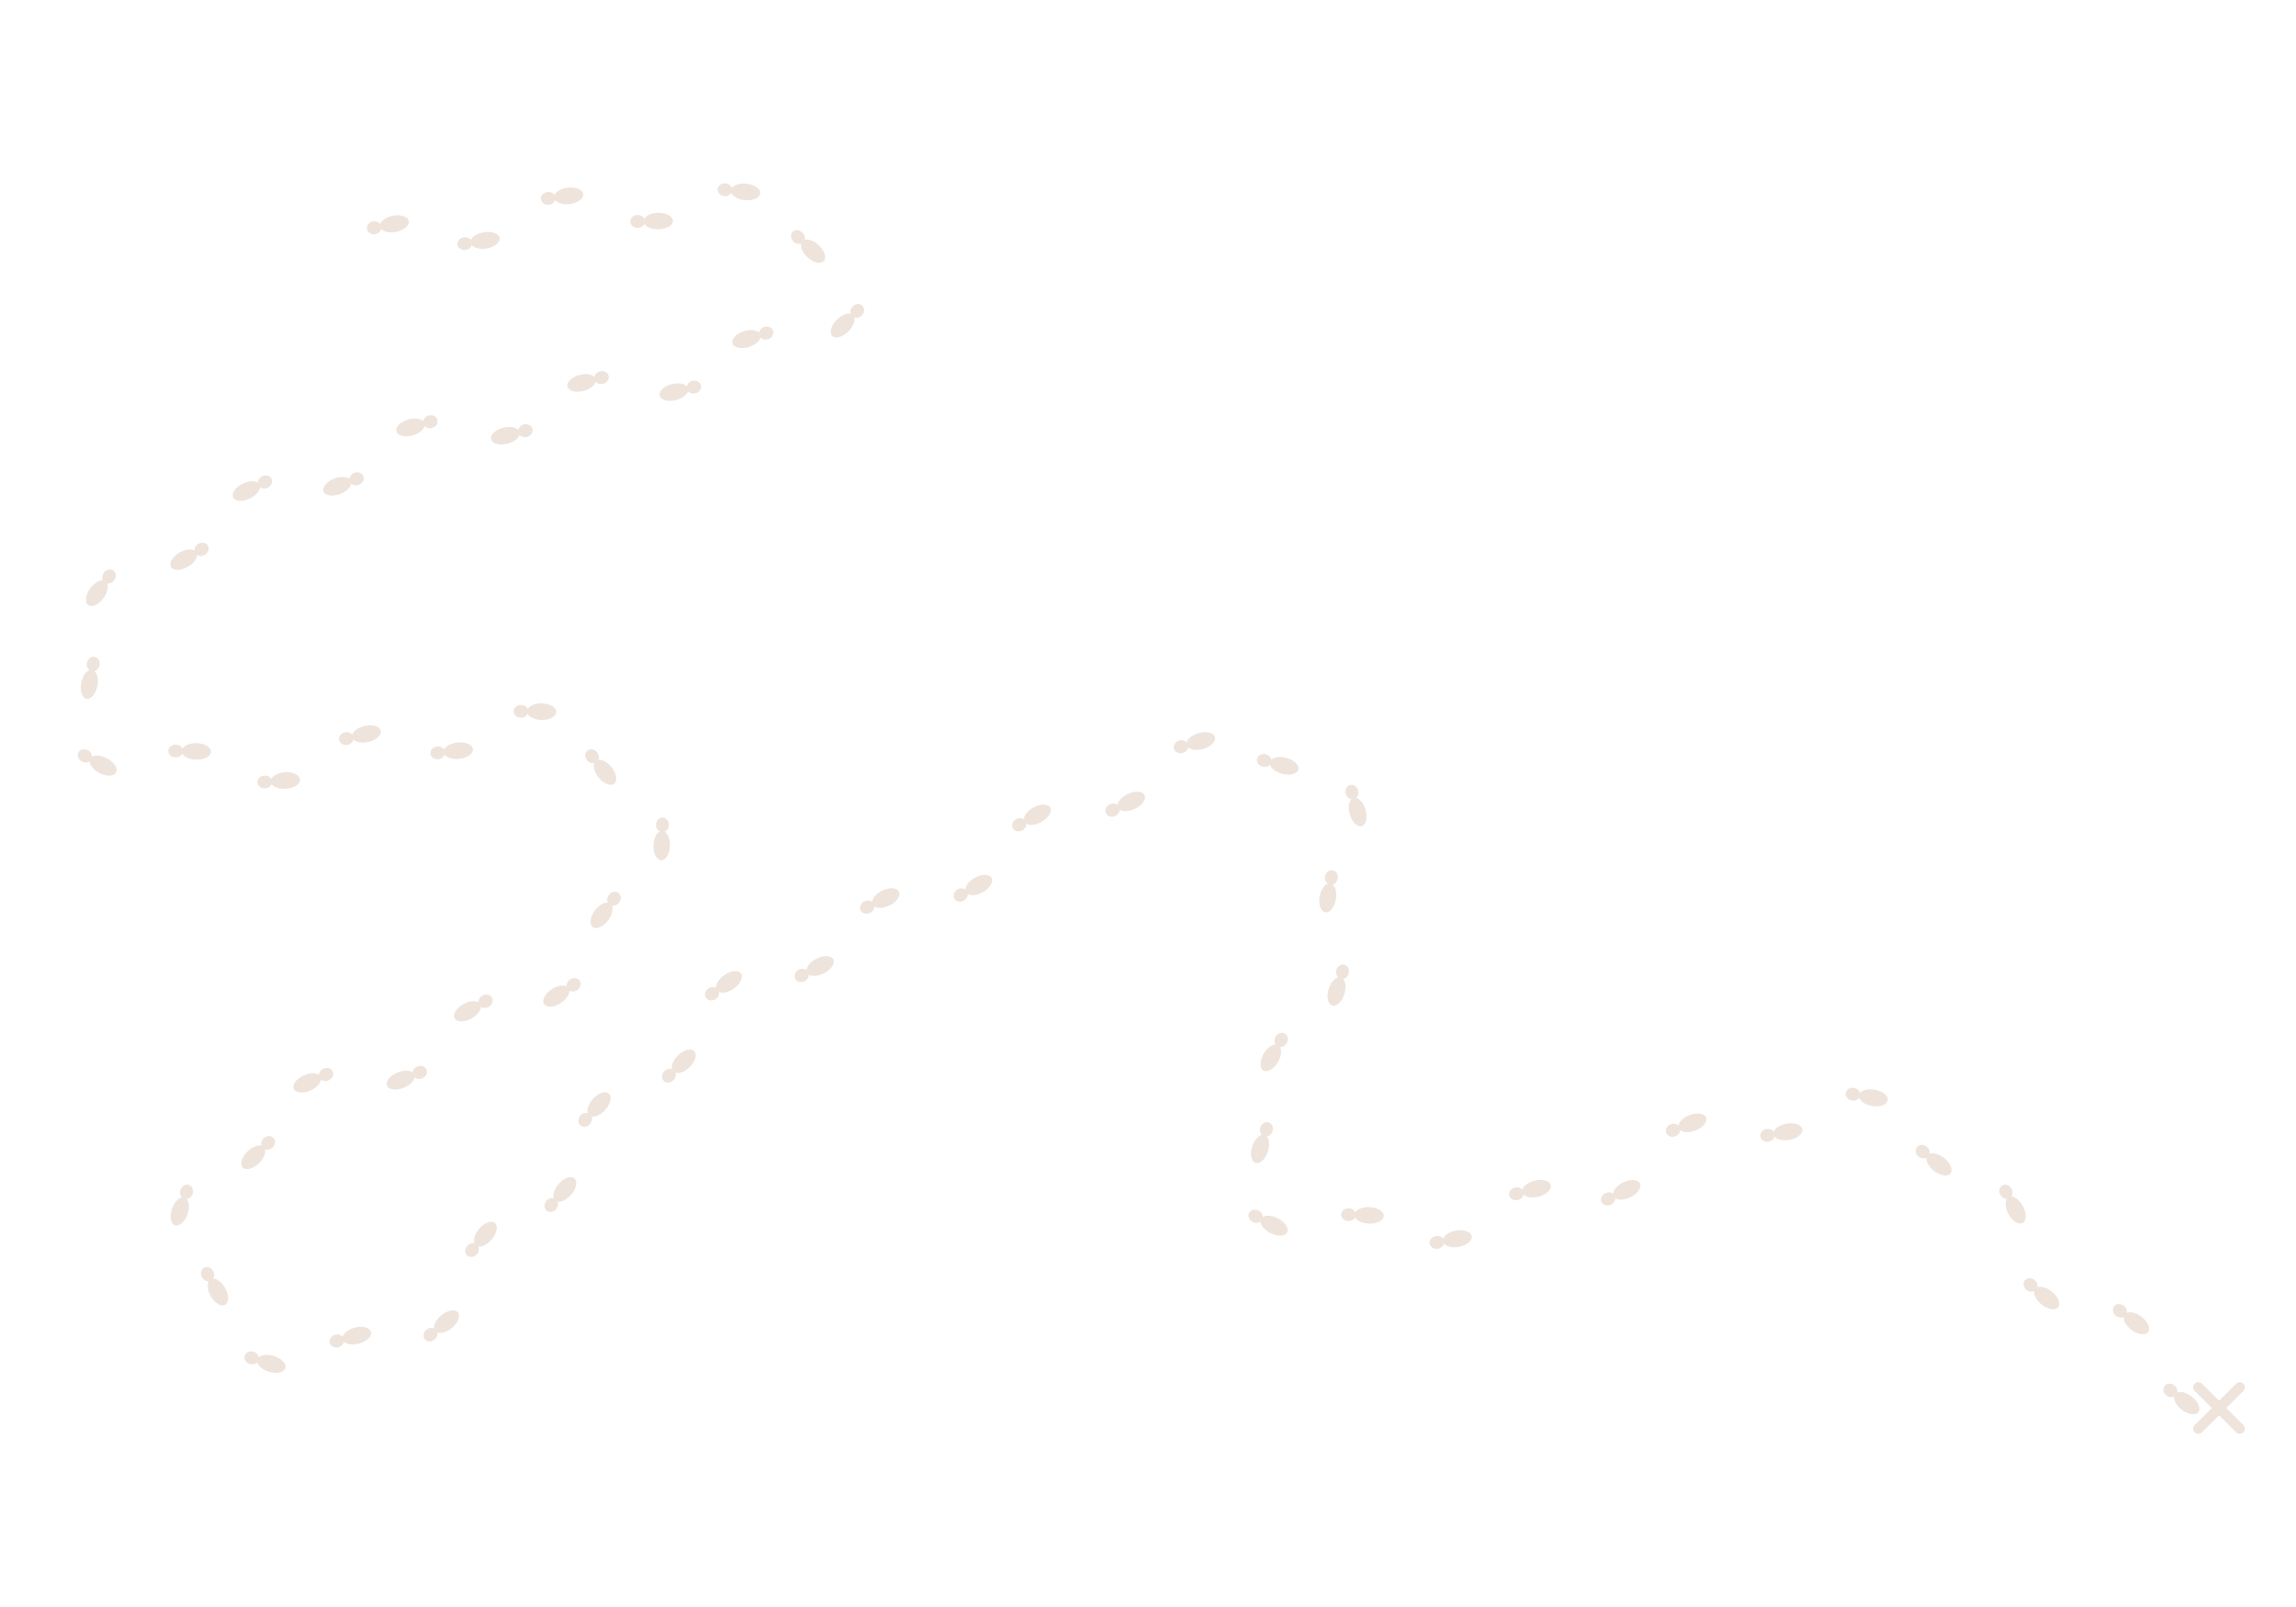
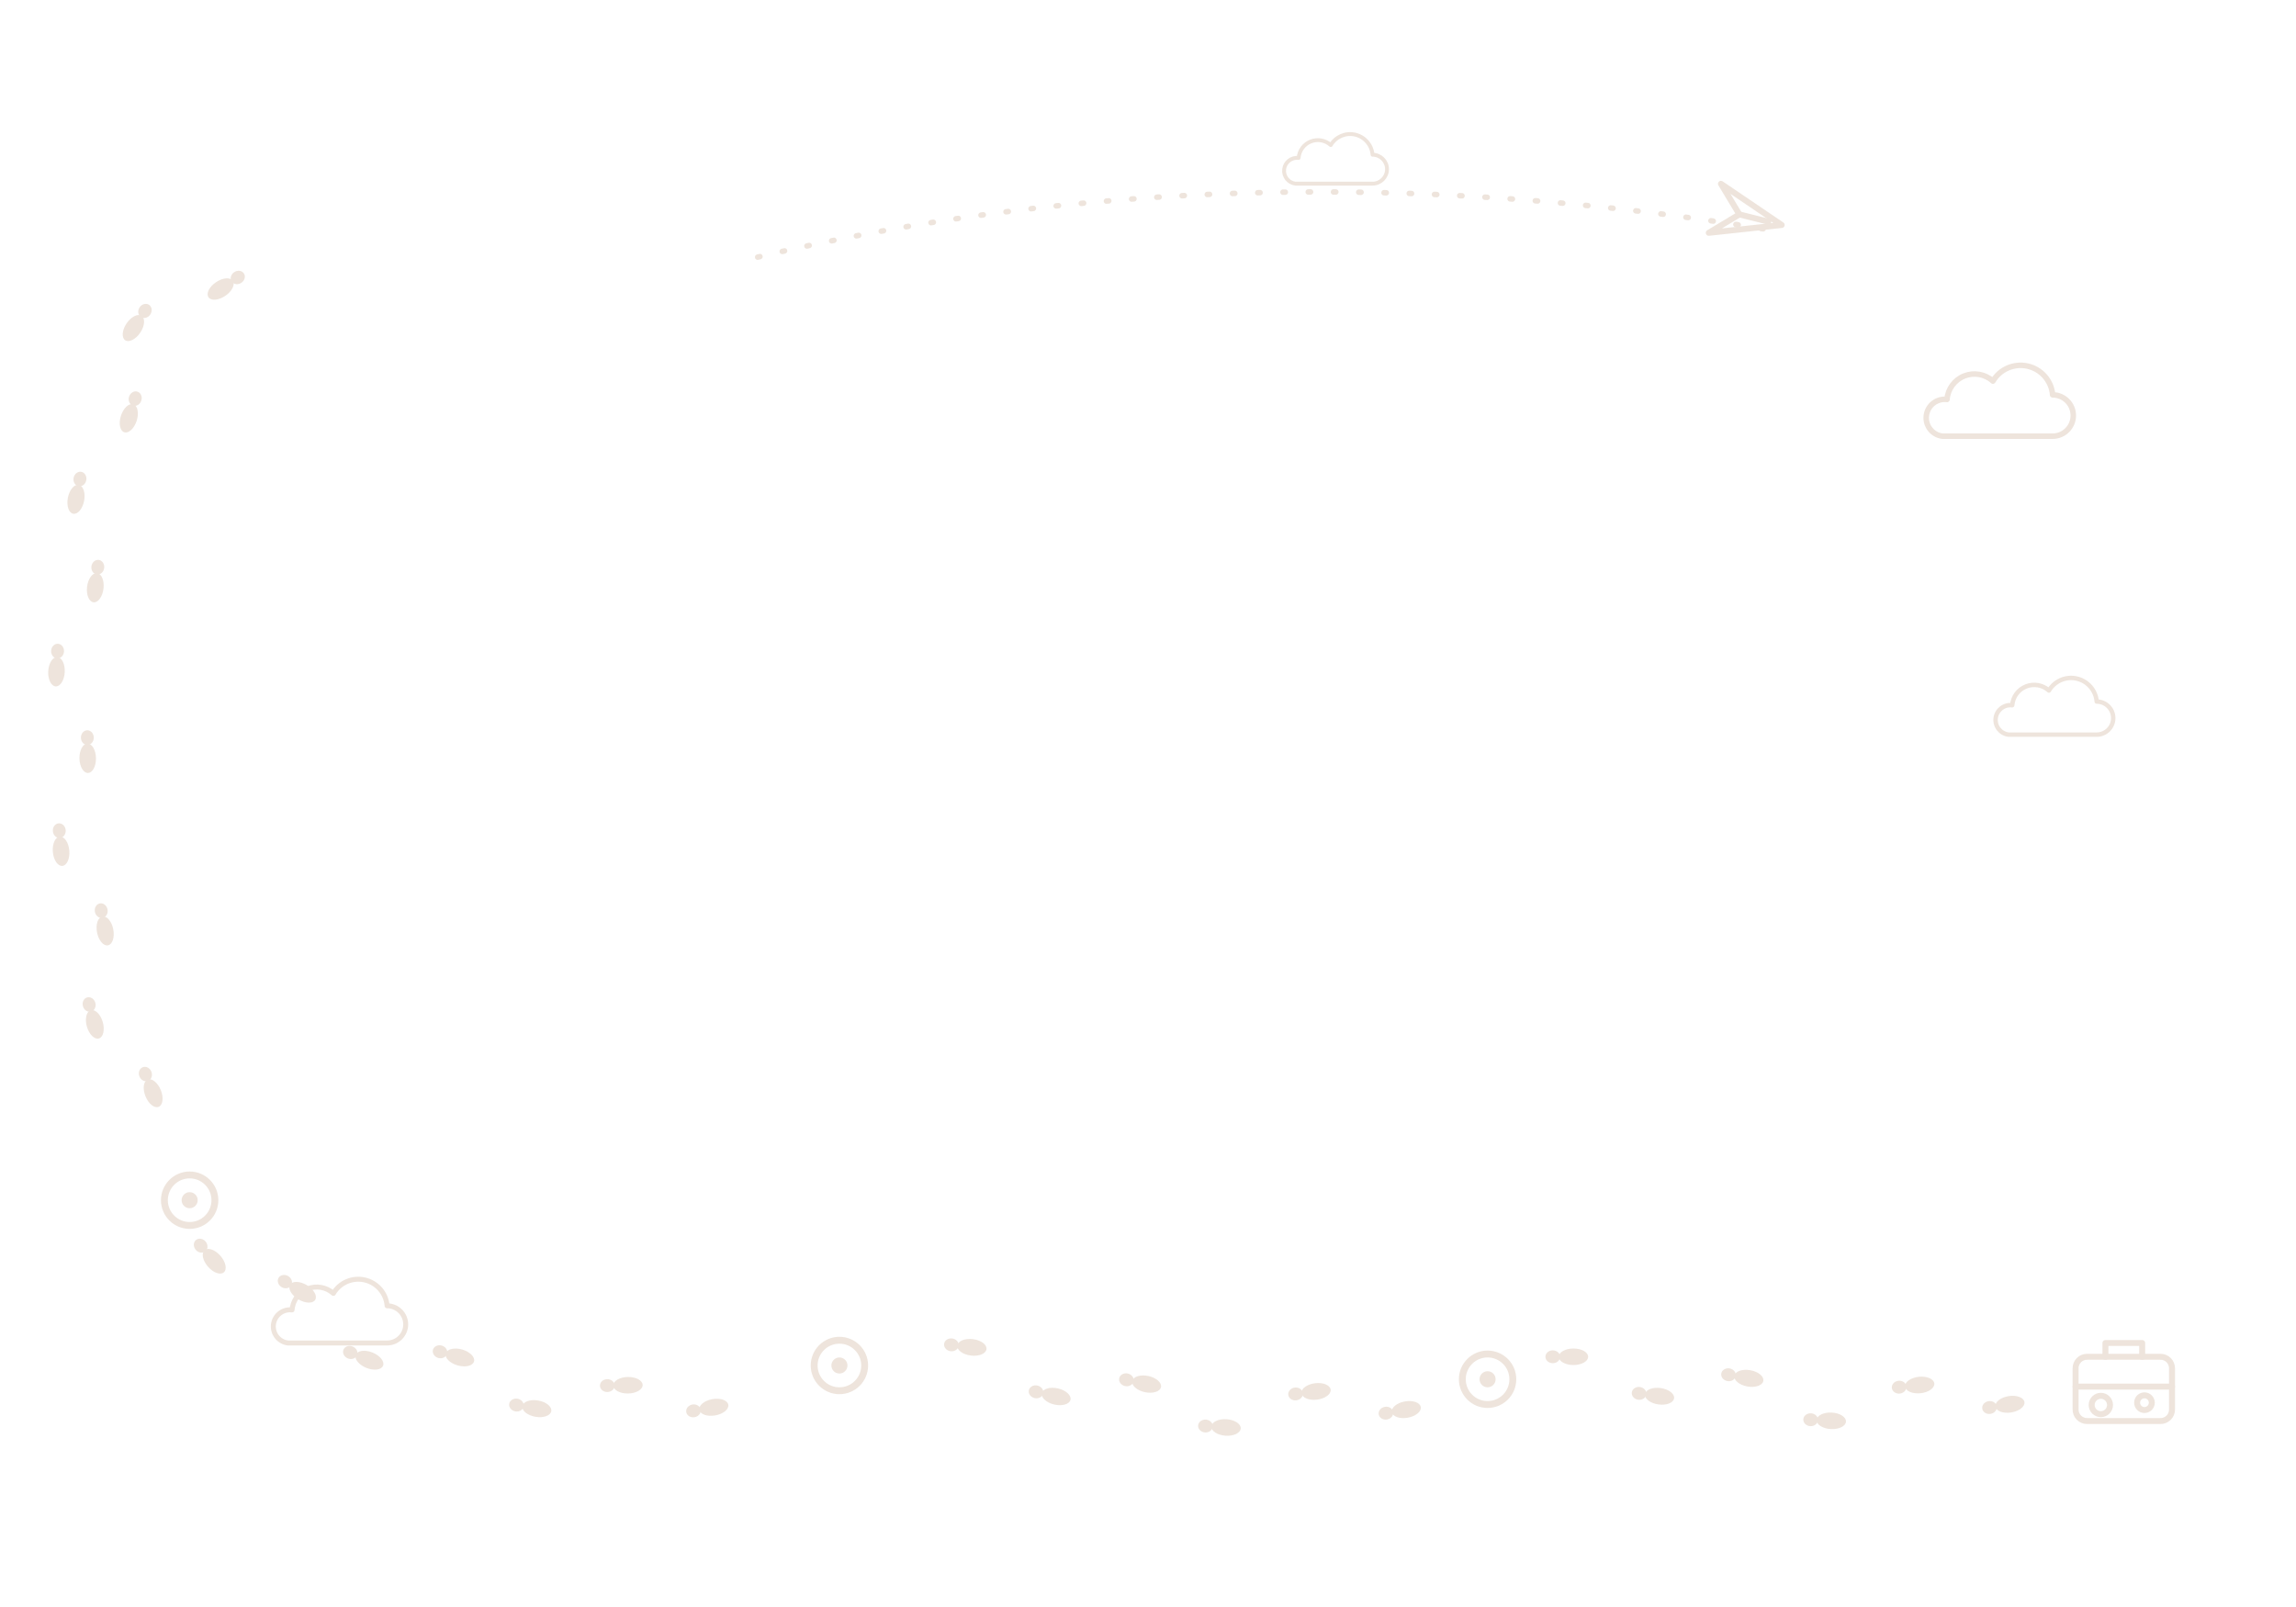
<svg xmlns="http://www.w3.org/2000/svg" viewBox="0 0 1000 700" preserveAspectRatio="xMidYMid slice" fill="none" stroke="#a87a52" stroke-linecap="round" stroke-linejoin="round">
  <g opacity=".2">
    <g fill="#a87a52" stroke="none">
-       <g transform="translate(171.8 97.5) rotate(79)">
+       <g transform="translate(96.1 125.9) rotate(236)">
        <ellipse rx="3.6" ry="6.4" />
        <ellipse cy="9" rx="2.8" ry="3.2" />
      </g>
-       <g transform="translate(211.3 104.7) rotate(81)">
+       <g transform="translate(58.1 142.9) rotate(214)">
        <ellipse rx="3.6" ry="6.4" />
        <ellipse cy="9" rx="2.8" ry="3.2" />
      </g>
-       <g transform="translate(247.7 85.3) rotate(83)">
+       <g transform="translate(56.1 182.2) rotate(198)">
        <ellipse rx="3.6" ry="6.4" />
        <ellipse cy="9" rx="2.8" ry="3.2" />
      </g>
-       <g transform="translate(286.7 96.3) rotate(89)">
+       <g transform="translate(33.1 217.5) rotate(191)">
        <ellipse rx="3.6" ry="6.4" />
        <ellipse cy="9" rx="2.8" ry="3.2" />
      </g>
-       <g transform="translate(324.7 83.6) rotate(96)">
+       <g transform="translate(41.5 256.0) rotate(187)">
        <ellipse rx="3.6" ry="6.4" />
        <ellipse cy="9" rx="2.8" ry="3.2" />
      </g>
-       <g transform="translate(354.1 109.4) rotate(133)">
+       <g transform="translate(24.6 292.6) rotate(183)">
        <ellipse rx="3.6" ry="6.4" />
        <ellipse cy="9" rx="2.8" ry="3.2" />
      </g>
-       <g transform="translate(367.0 141.8) rotate(225)">
+       <g transform="translate(38.2 330.3) rotate(179)">
        <ellipse rx="3.6" ry="6.4" />
        <ellipse cy="9" rx="2.8" ry="3.2" />
      </g>
-       <g transform="translate(325.1 147.7) rotate(253)">
+       <g transform="translate(26.6 370.8) rotate(175)">
        <ellipse rx="3.6" ry="6.4" />
        <ellipse cy="9" rx="2.8" ry="3.2" />
      </g>
-       <g transform="translate(293.5 170.8) rotate(256)">
+       <g transform="translate(45.8 405.5) rotate(169)">
        <ellipse rx="3.6" ry="6.4" />
        <ellipse cy="9" rx="2.8" ry="3.2" />
      </g>
-       <g transform="translate(253.3 166.8) rotate(255)">
+       <g transform="translate(41.3 446.2) rotate(164)">
        <ellipse rx="3.6" ry="6.4" />
        <ellipse cy="9" rx="2.8" ry="3.2" />
      </g>
-       <g transform="translate(220.1 189.8) rotate(256)">
+       <g transform="translate(66.7 476.2) rotate(158)">
        <ellipse rx="3.6" ry="6.4" />
        <ellipse cy="9" rx="2.8" ry="3.2" />
      </g>
-       <g transform="translate(178.8 186.2) rotate(254)">
+       <g transform="translate(93.3 549.4) rotate(139)">
        <ellipse rx="3.6" ry="6.4" />
        <ellipse cy="9" rx="2.8" ry="3.2" />
      </g>
-       <g transform="translate(146.9 211.8) rotate(249)">
+       <g transform="translate(131.8 562.9) rotate(121)">
        <ellipse rx="3.6" ry="6.4" />
        <ellipse cy="9" rx="2.8" ry="3.2" />
      </g>
-       <g transform="translate(107.3 213.9) rotate(244)">
+       <g transform="translate(160.9 592.5) rotate(112)">
        <ellipse rx="3.6" ry="6.4" />
        <ellipse cy="9" rx="2.8" ry="3.2" />
      </g>
-       <g transform="translate(80.0 243.8) rotate(240)">
+       <g transform="translate(200.3 591.3) rotate(106)">
        <ellipse rx="3.6" ry="6.4" />
        <ellipse cy="9" rx="2.8" ry="3.2" />
      </g>
-       <g transform="translate(42.2 258.4) rotate(216)">
+       <g transform="translate(233.8 613.6) rotate(100)">
        <ellipse rx="3.6" ry="6.4" />
        <ellipse cy="9" rx="2.8" ry="3.2" />
      </g>
-       <g transform="translate(38.9 298.1) rotate(191)">
+       <g transform="translate(273.5 603.4) rotate(89)">
        <ellipse rx="3.6" ry="6.4" />
        <ellipse cy="9" rx="2.8" ry="3.2" />
      </g>
-       <g transform="translate(44.9 333.5) rotate(118)">
+       <g transform="translate(310.9 613.0) rotate(80)">
        <ellipse rx="3.6" ry="6.4" />
        <ellipse cy="9" rx="2.8" ry="3.2" />
      </g>
-       <g transform="translate(85.5 327.3) rotate(91)">
+       <g transform="translate(423.3 586.9) rotate(97)">
        <ellipse rx="3.6" ry="6.4" />
        <ellipse cy="9" rx="2.8" ry="3.2" />
      </g>
-       <g transform="translate(124.3 340.0) rotate(86)">
+       <g transform="translate(460.0 608.3) rotate(103)">
        <ellipse rx="3.6" ry="6.4" />
        <ellipse cy="9" rx="2.8" ry="3.2" />
      </g>
-       <g transform="translate(159.6 319.7) rotate(77)">
+       <g transform="translate(499.4 602.9) rotate(102)">
        <ellipse rx="3.6" ry="6.4" />
        <ellipse cy="9" rx="2.8" ry="3.2" />
      </g>
-       <g transform="translate(199.6 327.0) rotate(84)">
+       <g transform="translate(534.0 621.8) rotate(94)">
        <ellipse rx="3.6" ry="6.4" />
        <ellipse cy="9" rx="2.8" ry="3.2" />
      </g>
-       <g transform="translate(235.9 310.0) rotate(91)">
+       <g transform="translate(573.2 606.1) rotate(83)">
        <ellipse rx="3.6" ry="6.4" />
        <ellipse cy="9" rx="2.8" ry="3.2" />
      </g>
-       <g transform="translate(263.5 336.4) rotate(141)">
+       <g transform="translate(612.5 614.0) rotate(80)">
        <ellipse rx="3.6" ry="6.4" />
        <ellipse cy="9" rx="2.8" ry="3.2" />
      </g>
-       <g transform="translate(288.2 368.3) rotate(182)">
+       <g transform="translate(685.3 591.0) rotate(90)">
        <ellipse rx="3.6" ry="6.4" />
        <ellipse cy="9" rx="2.8" ry="3.2" />
      </g>
-       <g transform="translate(262.0 398.7) rotate(217)">
+       <g transform="translate(722.8 608.2) rotate(98)">
        <ellipse rx="3.6" ry="6.4" />
        <ellipse cy="9" rx="2.8" ry="3.2" />
      </g>
-       <g transform="translate(242.3 433.9) rotate(237)">
+       <g transform="translate(761.7 600.4) rotate(100)">
        <ellipse rx="3.6" ry="6.4" />
        <ellipse cy="9" rx="2.8" ry="3.2" />
      </g>
-       <g transform="translate(203.6 440.5) rotate(241)">
+       <g transform="translate(797.6 618.9) rotate(93)">
        <ellipse rx="3.6" ry="6.4" />
        <ellipse cy="9" rx="2.8" ry="3.2" />
      </g>
-       <g transform="translate(174.5 470.5) rotate(248)">
+       <g transform="translate(836.1 603.3) rotate(84)">
        <ellipse rx="3.6" ry="6.4" />
        <ellipse cy="9" rx="2.8" ry="3.2" />
      </g>
-       <g transform="translate(133.8 471.7) rotate(246)">
-         <ellipse rx="3.6" ry="6.4" />
-         <ellipse cy="9" rx="2.8" ry="3.2" />
-       </g>
-       <g transform="translate(110.3 504.1) rotate(226)">
-         <ellipse rx="3.6" ry="6.4" />
-         <ellipse cy="9" rx="2.8" ry="3.2" />
-       </g>
-       <g transform="translate(78.3 527.7) rotate(199)">
-         <ellipse rx="3.6" ry="6.4" />
-         <ellipse cy="9" rx="2.8" ry="3.2" />
-       </g>
-       <g transform="translate(94.9 562.8) rotate(150)">
-         <ellipse rx="3.6" ry="6.4" />
-         <ellipse cy="9" rx="2.8" ry="3.2" />
-       </g>
-       <g transform="translate(118.2 594.1) rotate(107)">
-         <ellipse rx="3.6" ry="6.4" />
-         <ellipse cy="9" rx="2.8" ry="3.2" />
-       </g>
-       <g transform="translate(155.4 581.8) rotate(75)">
-         <ellipse rx="3.6" ry="6.4" />
-         <ellipse cy="9" rx="2.8" ry="3.2" />
-       </g>
-       <g transform="translate(194.5 575.7) rotate(51)">
-         <ellipse rx="3.6" ry="6.4" />
-         <ellipse cy="9" rx="2.8" ry="3.2" />
-       </g>
-       <g transform="translate(211.4 537.6) rotate(40)">
-         <ellipse rx="3.6" ry="6.4" />
-         <ellipse cy="9" rx="2.8" ry="3.2" />
-       </g>
-       <g transform="translate(246.0 518.1) rotate(41)">
-         <ellipse rx="3.6" ry="6.4" />
-         <ellipse cy="9" rx="2.8" ry="3.2" />
-       </g>
-       <g transform="translate(260.9 481.1) rotate(42)">
-         <ellipse rx="3.6" ry="6.4" />
-         <ellipse cy="9" rx="2.8" ry="3.2" />
-       </g>
-       <g transform="translate(297.8 462.3) rotate(46)">
-         <ellipse rx="3.6" ry="6.4" />
-         <ellipse cy="9" rx="2.8" ry="3.2" />
-       </g>
-       <g transform="translate(317.5 427.7) rotate(55)">
-         <ellipse rx="3.6" ry="6.4" />
-         <ellipse cy="9" rx="2.8" ry="3.2" />
-       </g>
-       <g transform="translate(357.2 420.8) rotate(63)">
-         <ellipse rx="3.6" ry="6.4" />
-         <ellipse cy="9" rx="2.8" ry="3.2" />
-       </g>
-       <g transform="translate(385.8 391.2) rotate(64)">
-         <ellipse rx="3.6" ry="6.4" />
-         <ellipse cy="9" rx="2.8" ry="3.2" />
-       </g>
-       <g transform="translate(426.3 385.5) rotate(61)">
-         <ellipse rx="3.6" ry="6.4" />
-         <ellipse cy="9" rx="2.8" ry="3.2" />
-       </g>
-       <g transform="translate(451.8 354.9) rotate(61)">
-         <ellipse rx="3.6" ry="6.4" />
-         <ellipse cy="9" rx="2.8" ry="3.2" />
-       </g>
-       <g transform="translate(492.7 349.1) rotate(65)">
-         <ellipse rx="3.6" ry="6.4" />
-         <ellipse cy="9" rx="2.8" ry="3.2" />
-       </g>
-       <g transform="translate(523.0 322.8) rotate(74)">
-         <ellipse rx="3.6" ry="6.4" />
-         <ellipse cy="9" rx="2.8" ry="3.2" />
-       </g>
-       <g transform="translate(559.3 333.6) rotate(105)">
-         <ellipse rx="3.6" ry="6.4" />
-         <ellipse cy="9" rx="2.8" ry="3.2" />
-       </g>
-       <g transform="translate(591.3 353.7) rotate(164)">
-         <ellipse rx="3.6" ry="6.4" />
-         <ellipse cy="9" rx="2.8" ry="3.2" />
-       </g>
-       <g transform="translate(578.3 391.1) rotate(190)">
-         <ellipse rx="3.6" ry="6.4" />
-         <ellipse cy="9" rx="2.8" ry="3.2" />
-       </g>
-       <g transform="translate(582.1 431.9) rotate(197)">
-         <ellipse rx="3.6" ry="6.4" />
-         <ellipse cy="9" rx="2.8" ry="3.2" />
-       </g>
-       <g transform="translate(553.5 460.8) rotate(210)">
-         <ellipse rx="3.6" ry="6.4" />
-         <ellipse cy="9" rx="2.8" ry="3.2" />
-       </g>
-       <g transform="translate(548.8 500.5) rotate(198)">
-         <ellipse rx="3.6" ry="6.4" />
-         <ellipse cy="9" rx="2.8" ry="3.2" />
-       </g>
-       <g transform="translate(554.9 533.9) rotate(117)">
-         <ellipse rx="3.6" ry="6.4" />
-         <ellipse cy="9" rx="2.8" ry="3.2" />
-       </g>
-       <g transform="translate(596.3 529.4) rotate(92)">
-         <ellipse rx="3.6" ry="6.4" />
-         <ellipse cy="9" rx="2.8" ry="3.2" />
-       </g>
-       <g transform="translate(634.7 539.6) rotate(80)">
-         <ellipse rx="3.6" ry="6.4" />
-         <ellipse cy="9" rx="2.8" ry="3.2" />
-       </g>
-       <g transform="translate(669.2 517.8) rotate(76)">
-         <ellipse rx="3.6" ry="6.4" />
-         <ellipse cy="9" rx="2.8" ry="3.2" />
-       </g>
-       <g transform="translate(708.5 518.3) rotate(64)">
-         <ellipse rx="3.6" ry="6.4" />
-         <ellipse cy="9" rx="2.8" ry="3.2" />
-       </g>
-       <g transform="translate(737.1 489.1) rotate(69)">
-         <ellipse rx="3.6" ry="6.4" />
-         <ellipse cy="9" rx="2.8" ry="3.2" />
-       </g>
-       <g transform="translate(778.7 493.0) rotate(80)">
-         <ellipse rx="3.6" ry="6.4" />
-         <ellipse cy="9" rx="2.8" ry="3.2" />
-       </g>
-       <g transform="translate(815.9 478.2) rotate(100)">
-         <ellipse rx="3.6" ry="6.4" />
-         <ellipse cy="9" rx="2.8" ry="3.2" />
-       </g>
-       <g transform="translate(844.5 507.2) rotate(128)">
-         <ellipse rx="3.6" ry="6.4" />
-         <ellipse cy="9" rx="2.8" ry="3.2" />
-       </g>
-       <g transform="translate(877.9 527.1) rotate(152)">
-         <ellipse rx="3.6" ry="6.4" />
-         <ellipse cy="9" rx="2.8" ry="3.2" />
-       </g>
-       <g transform="translate(891.4 565.4) rotate(129)">
-         <ellipse rx="3.6" ry="6.4" />
-         <ellipse cy="9" rx="2.8" ry="3.2" />
-       </g>
-       <g transform="translate(930.5 576.4) rotate(127)">
-         <ellipse rx="3.6" ry="6.4" />
-         <ellipse cy="9" rx="2.8" ry="3.2" />
-       </g>
-       <g transform="translate(952.4 611.2) rotate(128)">
+       <g transform="translate(875.4 611.7) rotate(81)">
        <ellipse rx="3.6" ry="6.4" />
        <ellipse cy="9" rx="2.8" ry="3.2" />
      </g>
    </g>
-     <path d="M957.484 604.324l18 18M975.484 604.324l-18 18" stroke-width="4.5" />
+     <g transform="translate(82.6 522.8)">
+       <circle r="11" stroke-width="3" />
+       <circle r="3.5" fill="#a87a52" stroke="none" />
+     </g>
+     <g transform="translate(365.6 594.8)">
+       <circle r="11" stroke-width="3" />
+       <circle r="3.5" fill="#a87a52" stroke="none" />
+     </g>
+     <g transform="translate(647.9 600.8)">
+       <circle r="11" stroke-width="3" />
+       <circle r="3.5" fill="#a87a52" stroke="none" />
+     </g>
+     <g transform="translate(925 604)" stroke-width="2.6">
+       <rect x="-21" y="-13" width="42" height="28" rx="5" />
+       <path d="M-8-13V-19H8V-13M-21 0H21" />
+       <circle cx="-10" cy="8" r="4" />
+       <circle cx="9" cy="7" r="3.2" />
+     </g>
+     <path d="M330 112Q540 62 770 100" stroke-width="2.4" stroke-dasharray="1 10" />
+     <g transform="translate(776 98) rotate(14)" stroke-width="2.6">
+       <path d="M0 0L-30-11L-19 0L-30 11Z" />
+       <path d="M-19 0L-6 0" />
+     </g>
+     <path transform="translate(840 190) scale(1)" d="M6 0H54A9 9 0 0 0 54-18A14 14 0 0 0 28-24A12 12 0 0 0 8-16A8 8 0 0 0 6 0Z" stroke-width="2.4" />
+     <path transform="translate(870 320) scale(0.8)" d="M6 0H54A9 9 0 0 0 54-18A14 14 0 0 0 28-24A12 12 0 0 0 8-16A8 8 0 0 0 6 0Z" stroke-width="2.4" />
+     <path transform="translate(120 585) scale(0.9)" d="M6 0H54A9 9 0 0 0 54-18A14 14 0 0 0 28-24A12 12 0 0 0 8-16A8 8 0 0 0 6 0Z" stroke-width="2.4" />
+     <path transform="translate(560 80) scale(0.7)" d="M6 0H54A9 9 0 0 0 54-18A14 14 0 0 0 28-24A12 12 0 0 0 8-16A8 8 0 0 0 6 0Z" stroke-width="2.4" />
  </g>
</svg>
